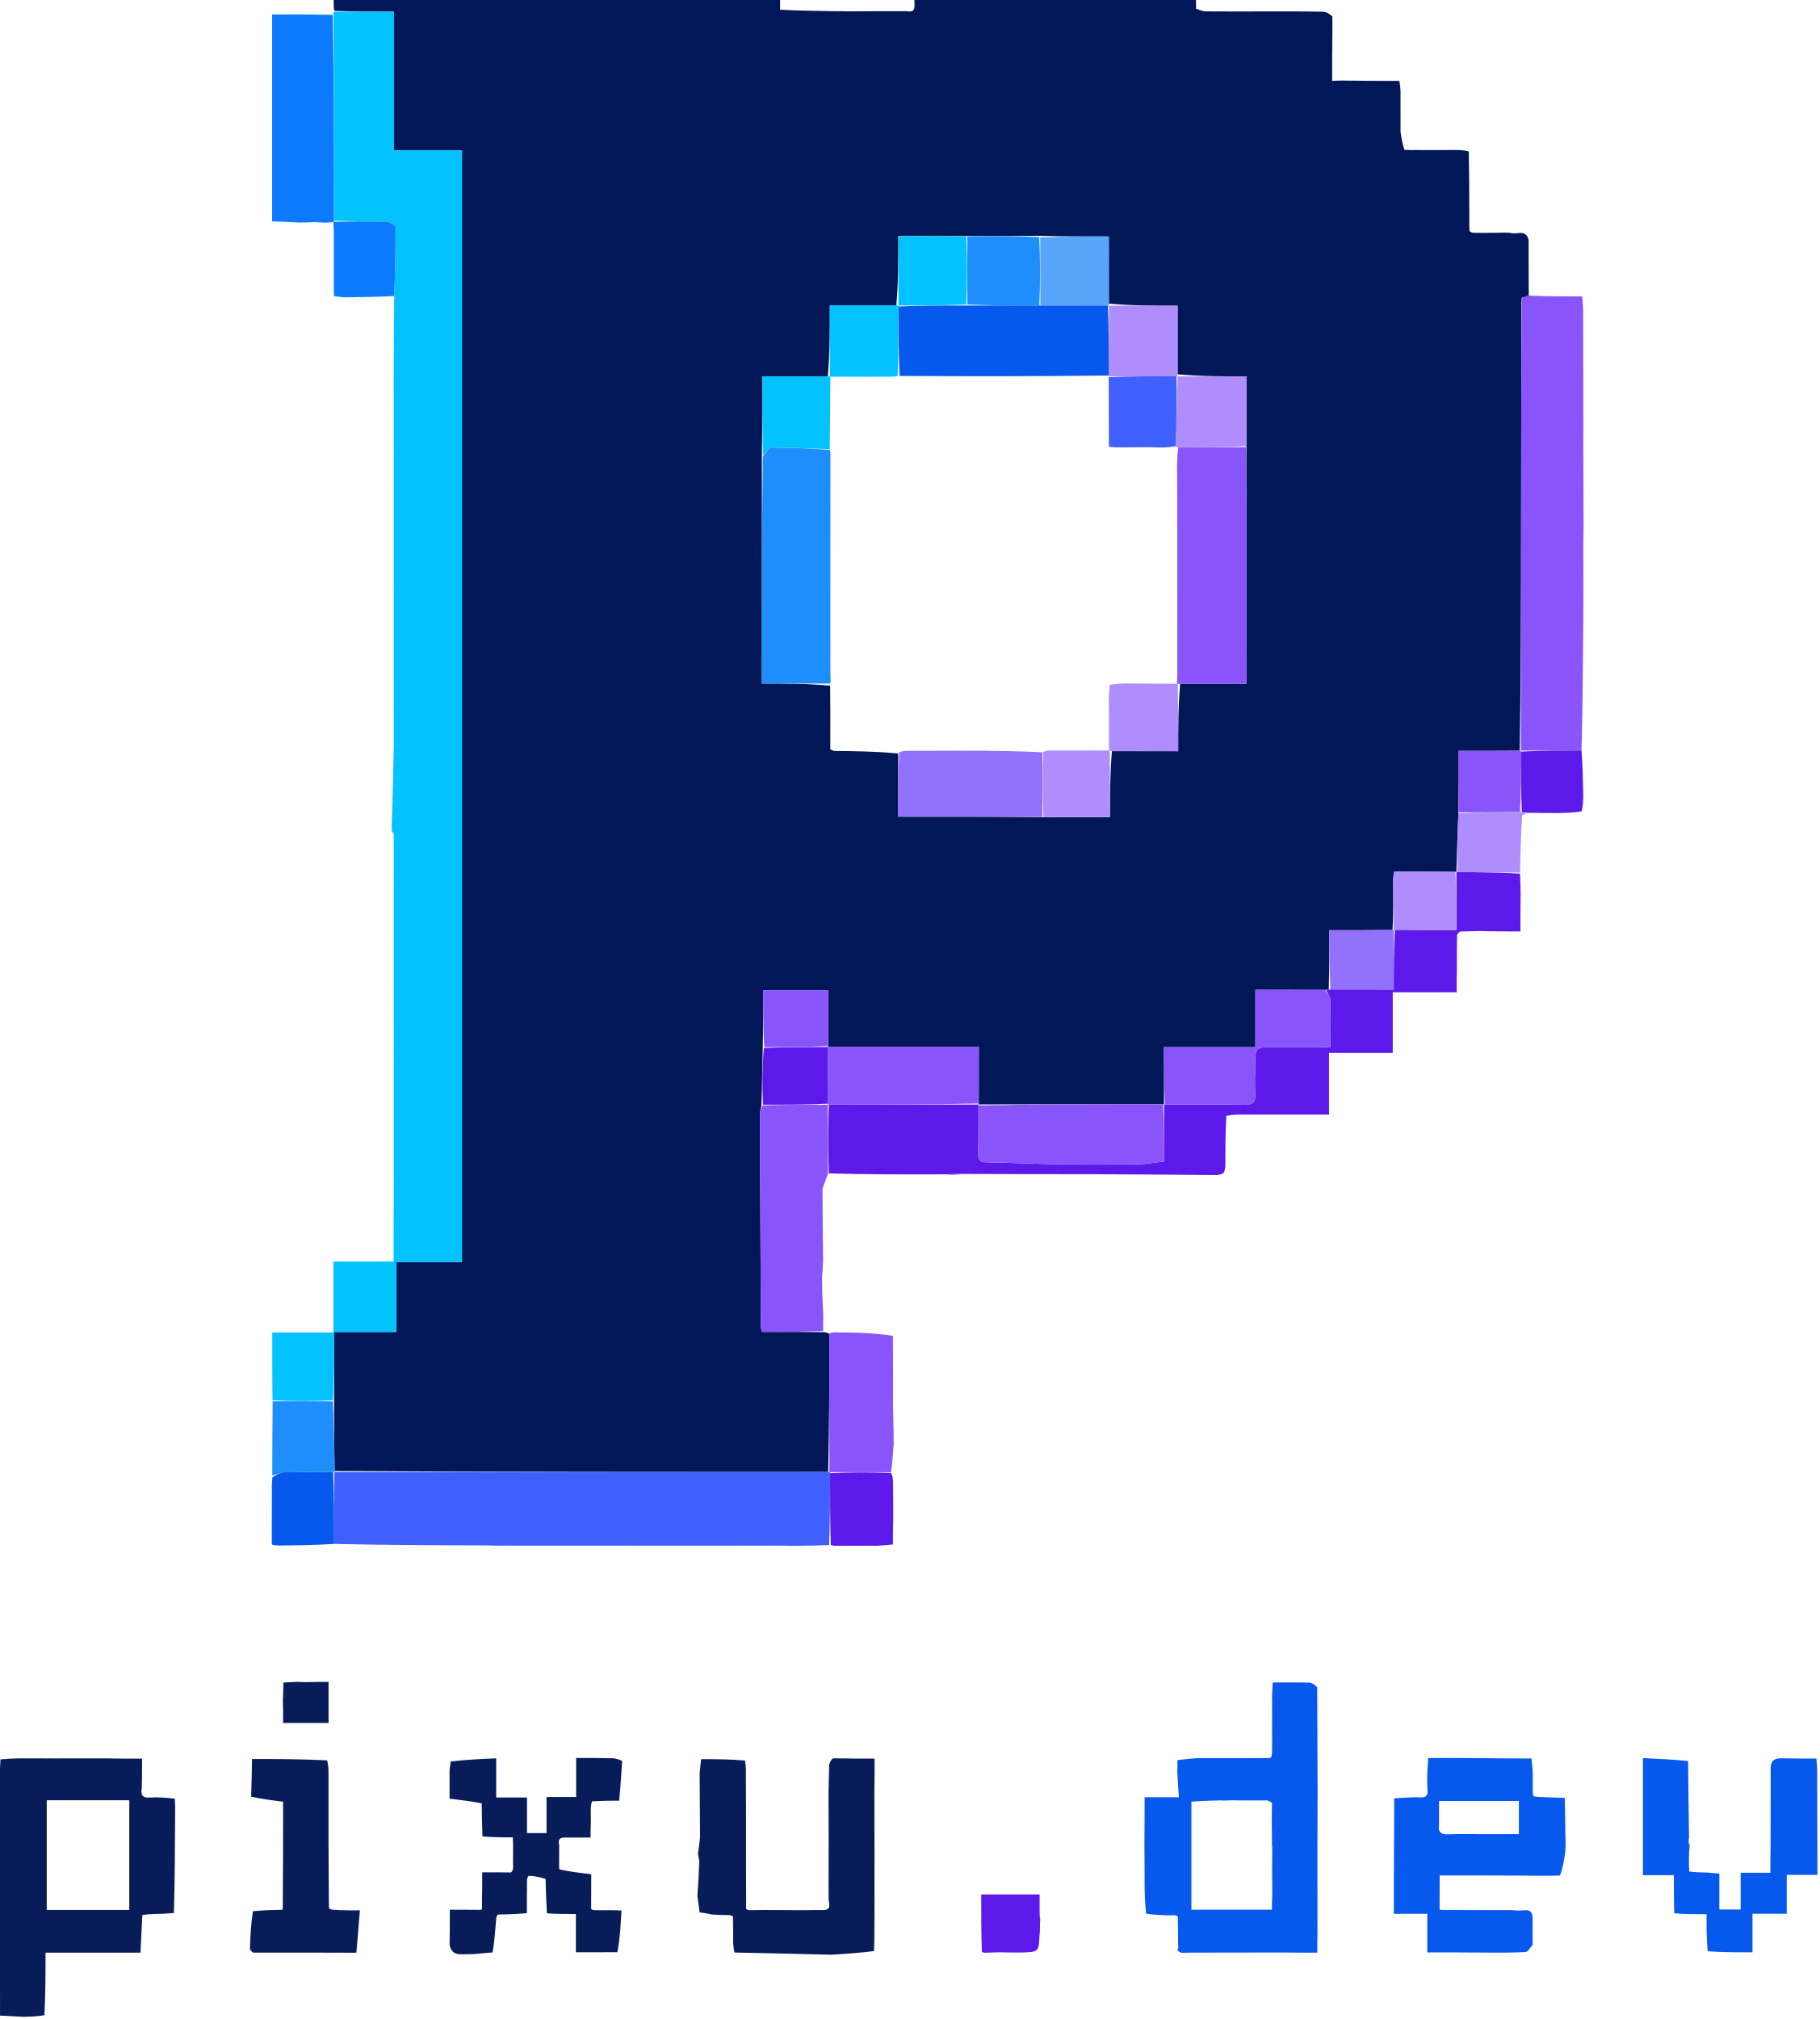
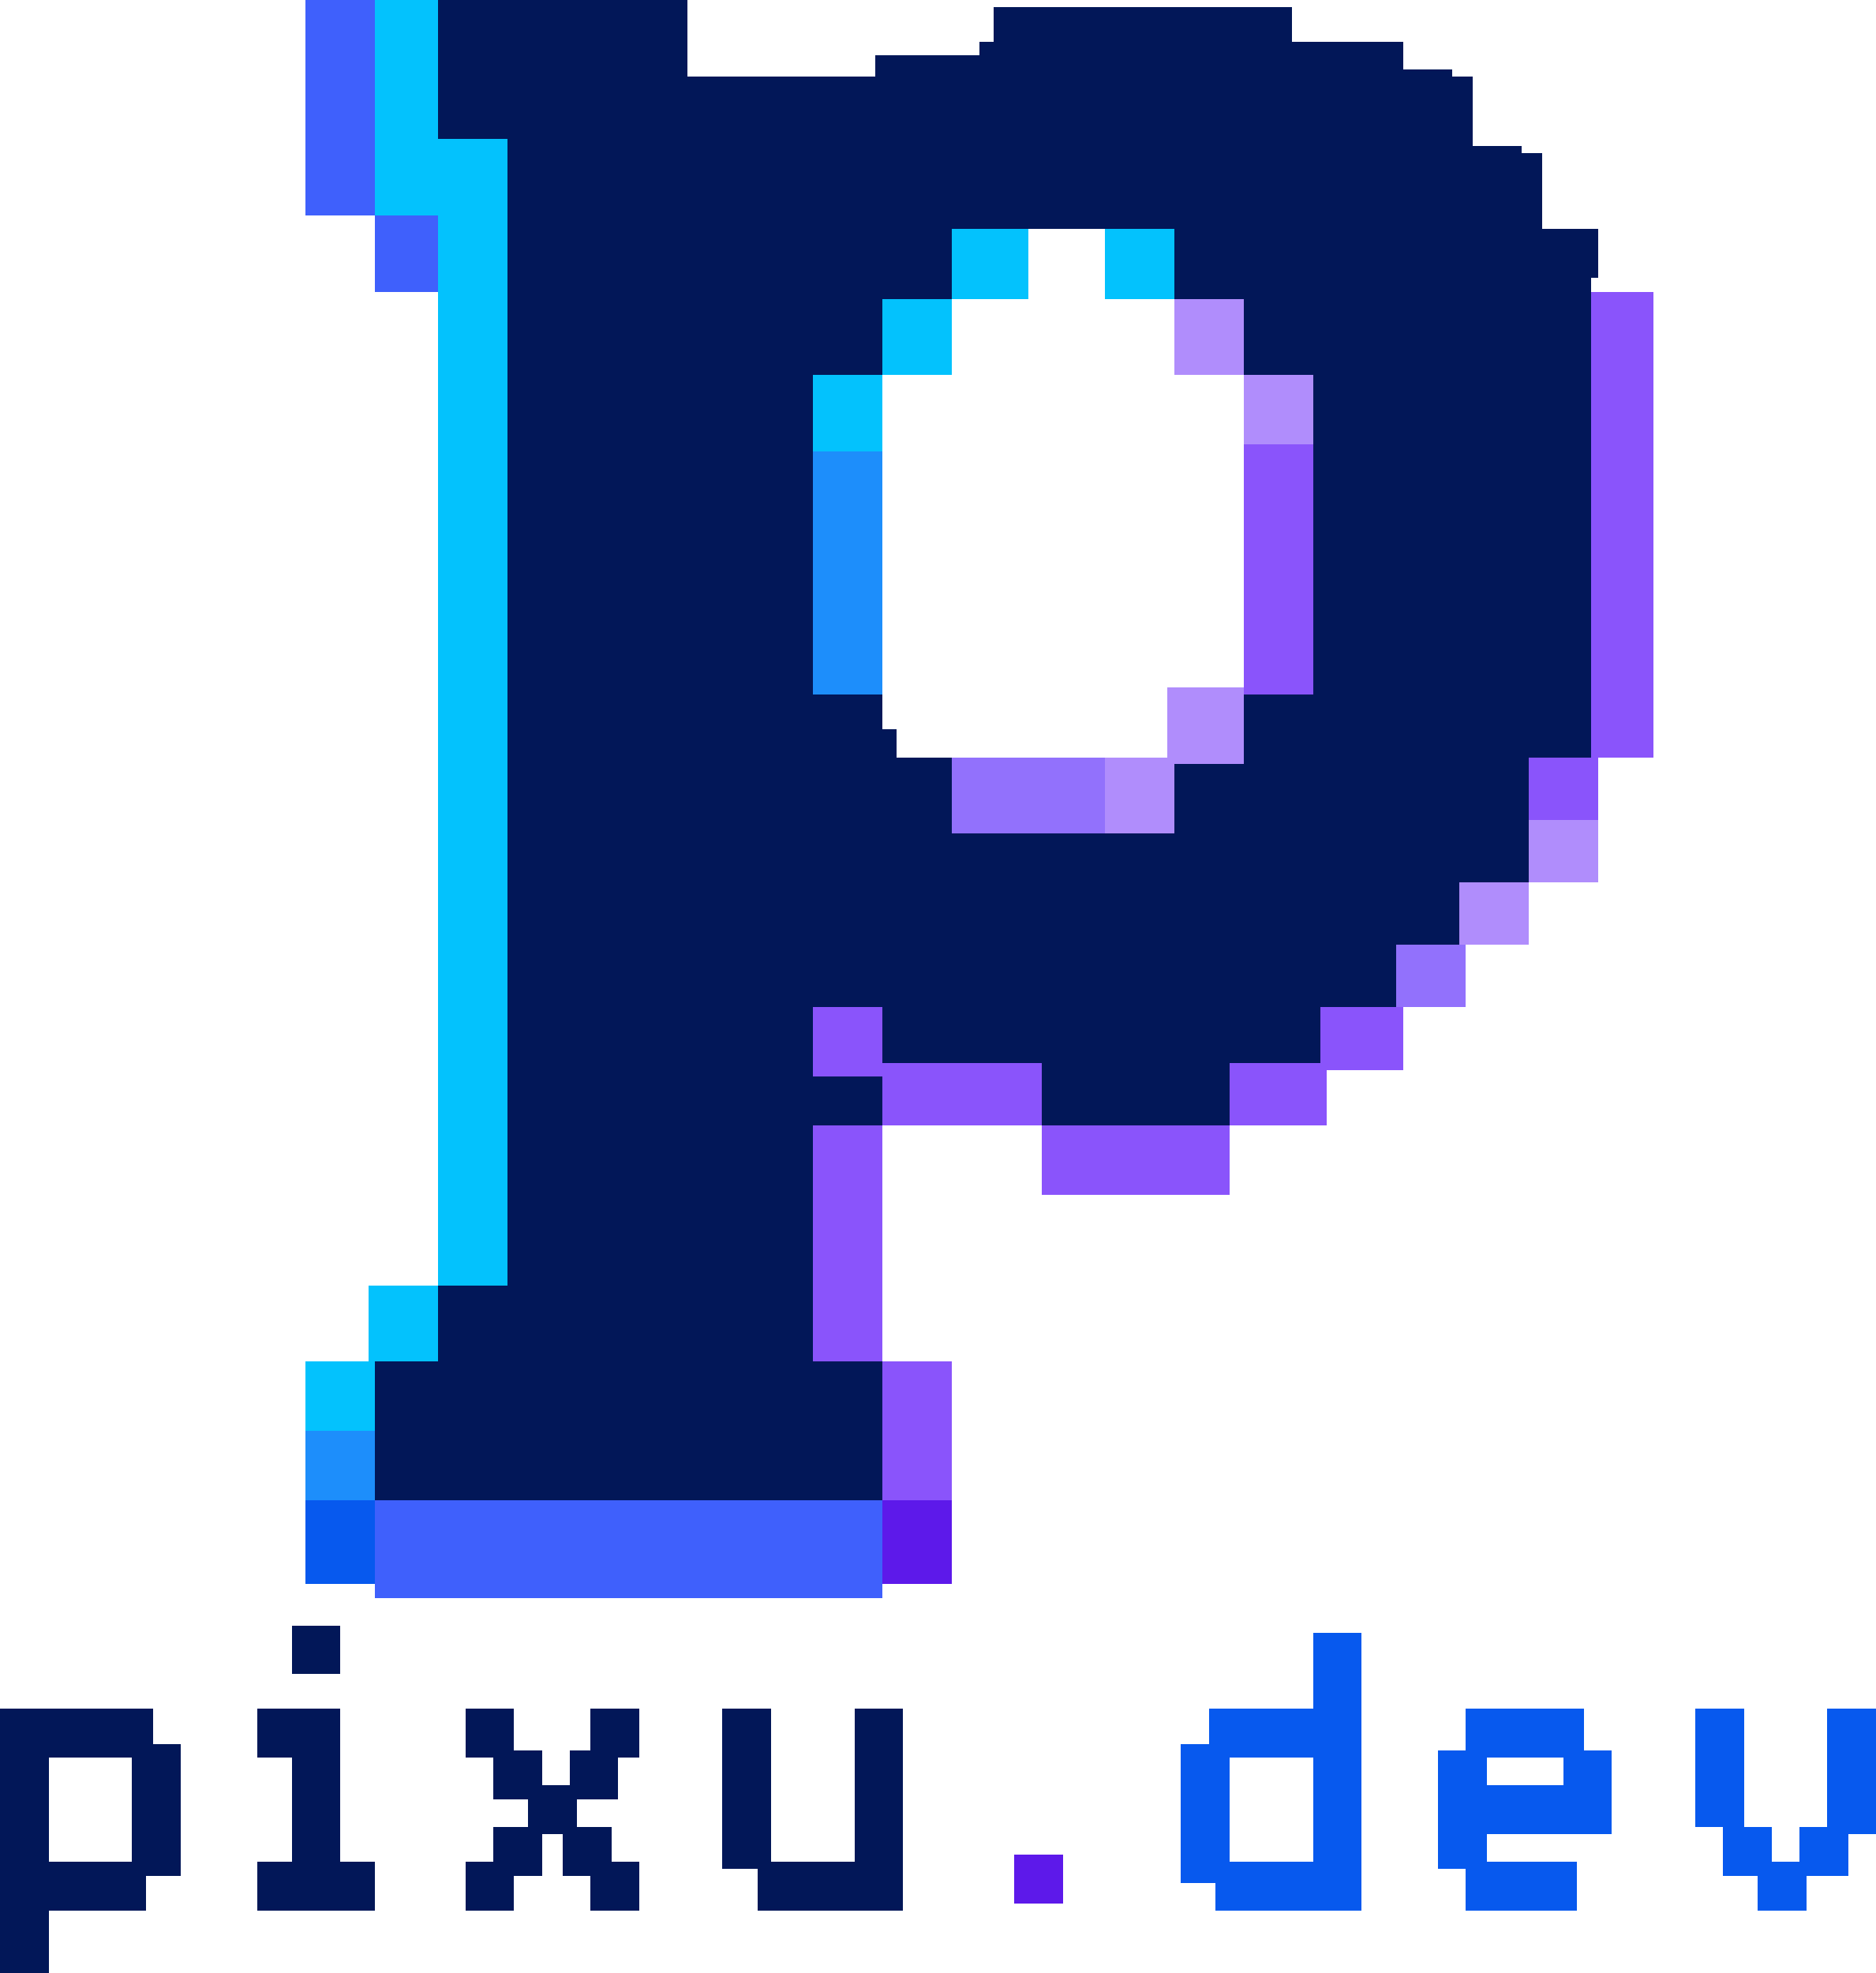
- <svg xmlns="http://www.w3.org/2000/svg" viewBox="217 160 822 912">
-   <path d="m757.396 163.992c1.44.397 2.878 1.125 4.322 1.14 9.604.098 19.21.044 29.593.013 8.415.013 16.054-.03 23.686.172 1.362.037 2.697 1.093 3.932 2.07-.034 1.47.045 2.548.046 3.956-.023.775.034 1.221-.016 2.054-.105 7.847-.105 15.306-.105 23.174 1.665-.129 2.939-.227 4.655-.183 8.857.143 17.272.143 25.727.143.282 1.92.47 3.2.523 4.857-.052 4.783.03 9.189.003 13.99-.036 1.475.038 2.557-.022 3.996.368 2.99.87 5.62 1.76 8.34 1.179.039 1.97-.01 2.988.04.226.098.72.099.72.099s.46-.175.862-.094c1.214.028 2.027-.027 3.238.02 5.525.032 10.653-.035 16.161-.021 1.931.122 3.482.161 5.116.666.177 10.842.27 21.22.234 31.982-.045 1.45.038 2.517.087 3.91.346.46.724.593 1.526.85 2.47.047 4.517-.03 6.996.006 2.203.027 3.975-.056 6-.087 1.313.018 2.37-.016 3.866.075 3.112 1.03 7.081-1.953 8.32 3.25-.054 8.174.044 15.9.056 23.933-.008.503.07.7.015.975-.13.079-.187.38-.64.462a35 35 0 0 0 -2.4.707c-.213.497-.215.92-.28 1.819-.091 35.936-.111 71.397-.152 106.858-.037 31.961-.097 63.922-.618 95.947-9.373.063-18.274.063-27.583.063 0 9.674 0 18.732-.125 28.208-.4 9.15-.673 17.882-.915 26.614.03 0 .009-.059-.446-.178-9.492-.119-18.53-.119-27.603-.119-.226 1.539-.496 2.51-.491 3.478.039 7.602.13 15.205-.294 22.909-9.677.102-18.854.102-28.563.102 0 9.607 0 18.182-.248 26.748-.578.046-.893.145-1.675.226-10.579-.062-20.677-.062-31.485-.062v25.922h-41.295c0 9.02 0 17.465.042 25.916.043.006.015-.076-.446-.127-28.1-.027-55.74-.003-83.39.068-.011.047.085.038.116-.423.03-8.711.03-16.963.03-25.657-23.191 0-45.646 0-68.126.036-.025.036.032.103.043-.36.012-8.69.012-16.915.012-25.155h-29.36c0 8.768 0 17.212-.182 26.021-.236 8.789-.291 17.212-.599 25.974-.403 1.651-.69 2.964-.685 4.276q.177 47.877.43 95.754c.004.763.325 1.523.5 2.293 9.413 0 18.525 0 27.99.084 1.066.176 1.782.267 2.495.797-.046 21.077-.089 41.716-.576 62.376-74.615.026-148.786.033-223.003-.423a2521 2521 0 0 1 -.236-31.928c.09-10.384.09-20.305.09-30.872h28.107v-31.607h29.593v-502.155h-30.695v-62.632c-9.335 0-18.124 0-27.02-.401-.187-1.218-.267-2.034-.24-3.292.033-3.166-.042-5.888-.022-9.063.013-4.466-.068-8.48-.032-12.907.212-2.132.307-3.85.864-5.564 9.783-.105 19.105-.213 28.884-.211 20.044.129 39.632.184 59.22.15 12.44-.021 24.88-.174 37.778-.156 11.486.043 22.515-.027 34.002.013 9.483.044 18.508-.021 27.926.029 1.47.04 2.548-.035 4.055-.004 3.022.105 5.615.105 8.937.105 0 10.299 0 20.14.084 30.399 7.906.466 15.727.515 23.968.667 2.14.044 3.862-.015 5.956.063 4.45.045 8.529-.047 13.064-.041 4.82.022 9.184-.052 13.99-.006 2.603.436 3.817-.071 3.746-2.686-.193-7.123-.167-14.252-.143-21.815.084-2.355.084-4.275.084-6.55 21.136 0 41.573.031 62.01-.008 20.62-.038 41.24-.145 61.86-.223.745.124 1.491.247 2.605.746.51 10.073.655 19.77.798 29.469m-38.03 335.313h29.925c0-10.523 0-20.393.894-30.389h30.029v-5.981c-.009-23.66.008-47.321-.037-70.982-.02-9.99-.17-19.98-.063-30.887v-31.054c-10.688 0-20.907 0-31.085-.938v-30.974c-10.811 0-20.926 0-31.073-.955v-30.333c-10.77 0-20.872 0-31.855-.31-10.704.113-21.408.225-33.025.11h-30.2c0 10.761 0 21.02-.92 31.308h-30.04c0 11.203 0 21.603-.92 32.12h-29.546c0 12.22 0 24.024-.232 36.754v101.969c10.517 0 20.6 0 30.846.973.07 9.423.138 18.846.062 28.796.291.132.582.264 1.775.674 9.622.098 19.245.195 28.9 1.166v28.524c22.111 0 43.645 0 66.106.184h29.593c0-10.24 0-19.949.864-29.776" fill="#021758" />
-   <path d="m368.11 165.278h26.912v62.632h30.695v502.155h-29.593v31.607h-28.108c0 10.567 0 20.488-.545 30.87-9.456.448-18.367.436-27.371-.033-.094-10.25-.094-20.042-.094-30.605h27.642v-32.031h27.187c0-12.297 0-24.084.085-36.329.02-4.82-.046-9.182-.031-14.006.028-5.822-.024-11.181 0-17.004.03-11.152-.014-21.841.024-32.993.016-11.157-.052-21.851-.043-33.01.034-11.15-.01-21.84.031-32.98.035-3.818-.016-7.185.012-10.947.025-1.465-.029-2.534-.003-4.059.034-4.16-.012-7.863-.037-11.833-.256-.478-.533-.69-.805-1.304-.063-1.74-.132-3.077 0-4.79.39-11.456.576-22.535.848-34.077.025-10.823-.034-21.184-.014-32.008.024-11.485-.03-22.508-.001-33.993.026-10.823-.032-21.183-.014-32.006.029-11.486-.018-22.509.019-33.993.017-11.156-.049-21.85-.04-33.008.072-12.781.07-25.1.239-37.808.376-10.633.69-20.878.58-31.118-.01-.871-2.84-2.404-4.396-2.45-7.788-.236-15.587-.079-23.353-.533-.034-31.291-.096-62.108-.227-93.126-.07-.2-.25-.585-.077-.733s.477-.487.477-.487" fill="#03c2fd" />
-   <path d="m368.209 824.934c74.171-.006 148.342-.013 223.064-.024.551-.005.75.073.736.544.002 11.097.017 21.724-.427 32.45-5.498.221-10.536.342-15.993.36-2.14-.067-3.862-.033-6.029-.097-3.487-.033-6.528.033-10.03.019-11.155-.017-21.847.045-33 .018-21.481-.041-42.503.008-63.985-.035-7.155-.021-13.85.05-21.005.024a188 188 0 0 0 -7.425-.146c-22.055-.068-44.11-.133-66.155-.657.016-11.1.022-21.74.08-32.407.054-.024.169-.049.169-.049" fill="#3f60fc" />
-   <path d="m766.998 690.783c-17.635-.13-35.271-.32-52.907-.375-19.984-.06-39.968 0-60.859-.132-3.763-.035-6.619.07-9.475.175-17.27.041-34.54.083-52.272-.407-.474-10.706-.487-20.882-.03-31.064 22.883-.025 45.295-.044 67.708-.063 0 0-.096.01-.106.447-.023 7.582.043 14.728-.092 21.87-.052 2.742.847 3.767 3.704 3.812 10.767.17 21.528.717 32.295.864 12.126.164 24.258.146 36.385-.004 3.729-.045 7.45-.782 11.58-1.247v-25.797s.028.082.465.093c12.229.002 24.025-.197 35.809.089 4.168.1 5.13-1.404 4.899-5.162-.264-4.3-.06-8.632-.025-12.95.064-7.712.248-7.892 7.696-7.895 8.57-.003 17.139 0 26.359 0 0-7.536.124-14.31-.091-21.071-.051-1.6-1.242-3.163-1.909-4.742.302-.143.617-.242 1.697-.263 9.82.036 18.888.036 28.846.036 0-9.539 0-18.303.497-26.988 9.536.078 18.575.078 27.809.078v-26.15s.022.058.456.006c9.716.043 18.996.139 28.301.677.139 3.423.253 6.404.265 9.843-.102 5.492-.102 10.527-.102 16.272-6.652 0-12.236 0-18.213-.15-3.147-.006-5.9.135-8.968.203-.659.35-1.002.773-1.445 1.619-.062 2.15-.025 3.879-.073 5.974-.031 1.113.024 1.859-.017 3.028-.028 2.151.04 3.88.022 6.061-.085 3.706-.085 6.957-.085 10.75h-28.893v27.403h-28.78v27.824h-37.442c-2.829-.03-5.658-.06-8.95.58-.46 8.095-.457 15.522-.454 22.95-.113.78-.226 1.562-.735 2.86-1.221.66-2.045.803-2.87.946" fill="#5d19ea" />
-   <path d="m904.854 294.414c.58-.184 1.16-.368 2.247-.784.508-.232.798-.373 1.17-.054 8.062.32 15.754.32 23.53.32.238 2.52.405 4.3.465 6.478-.043 1.483.023 2.569-.01 4.112-.007 13.48.084 26.502.072 39.914-.035 1.458.033 2.524-.005 4.012-.036 2.146.035 3.871 0 6.015-.041 2.133.023 3.849-.017 6.023.015 12.828.135 25.196.137 37.932-.086 2.787-.053 5.206-.126 8.081-.022 5.82.061 11.184.04 16.977-.053 6.141-.001 11.854-.056 18.023-.179 19.485-.251 38.514-.791 57.537-9.469.008-18.47.023-27.473.028-.001-.009.03.02.03.02.05-31.962.109-63.923.146-95.884.04-35.461.06-70.922.292-106.995.252-.993.3-1.374.35-1.755m-124.938 67.57c.09 9.99.24 19.98.26 29.969.045 23.66.028 47.321.037 70.982v5.981c-10.226 0-20.128 0-30.636.015-.607.014-.923-.093-.803-.482.084-1.735.05-3.081.106-4.89.03-10.834-.033-21.206-.004-32.038.037-11.142-.018-21.824.008-32.844.015-.792-.052-1.247-.033-2.065.027-1.104-.031-1.844.008-2.983.033-1.485-.03-2.571-.006-4.116.013-6.133-.064-11.807-.053-17.833.027-.825-.034-1.3-.004-2.202.11-2.774.128-5.12.618-7.446 10.482-.002 20.492-.025 30.502-.048" fill="#8a54fb" />
-   <path d="m591.903 468.764h-30.683c0-34.33 0-68.15.444-102.535 1.508-1.789 2.574-4.07 3.638-4.07 8.861.008 17.722.437 26.671 1.085.167.814.244 1.28.228 2.079-.042.783.01 1.235-.016 2.15-.034 31.813.011 63.165-.023 94.943.011 2.16.102 3.891.097 5.815a5 5 0 0 1 -.355.533" fill="#1d8efb" />
-   <path d="m590.986 658.986c.012 10.176.025 20.352.118 30.942-.744 2.33-1.567 4.244-2.505 6.96.015 11.243.143 21.684.272 32.125-.075 2.307-.15 4.614-.479 7.698.008 6.292.271 11.807.534 17.322l-.032 7.19c-9.112.415-18.224.415-27.638.415-.174-.77-.495-1.53-.499-2.293q-.253-47.877-.43-95.754c-.005-1.312.282-2.625 1.13-4.257 10.318-.319 19.939-.318 29.552-.325zm151.482-.175c.46 8.494.46 16.937.46 25.848-4.13.465-7.85 1.202-11.58 1.247-12.126.15-24.258.168-36.384.004-10.767-.147-21.528-.694-32.295-.864-2.857-.045-3.756-1.07-3.704-3.812.135-7.142.069-14.288.103-21.917 27.66-.509 55.3-.533 83.4-.506m73.184-51.649c1.147 1.641 2.338 3.204 2.389 4.804.215 6.762.091 13.535.091 21.07-9.22 0-17.79-.002-26.36.001-7.447.003-7.631.183-7.695 7.895-.036 4.318-.24 8.65.025 12.95.23 3.758-.731 5.263-4.9 5.162-11.783-.286-23.58-.087-35.85-.095-.48-8.462-.48-16.907-.48-25.927h41.295v-25.922c10.808 0 20.906 0 31.485.062" fill="#8a54fb" />
-   <path d="m687.98 528.897h-65.177c0-9.698 0-19.11.397-29.068 1.535-.607 2.674-.669 4.277-.667 7.475.005 14.485-.054 21.957-.057 4.162.019 7.864-.02 12.031.007 9.136.136 17.807.21 26.493.718.018 9.98.02 19.523.023 29.067" fill="#9271fc" />
-   <path d="m591.742 762.519c.51-.52 1.018-.601 2.354-.665 4.638.08 8.452.058 12.257.227 4.731.21 9.456.577 14.073 1.338-.002 11.17.105 21.878.07 33.035.06 4.803.262 9.158.251 13.836-.072.796.068 1.27.019 2.163-.384 4.463-.579 8.507-1.24 12.569-9.48 0-18.491-.02-27.502-.039 0 0-.2-.078-.307-.093-.064-20.655-.02-41.294.025-62.371m67.452-104.063c-22.444.48-44.856.499-67.738.524-.47.006-.454.022-.47-.44.036-8.89.087-17.315.137-25.741h68.102c0 8.694 0 16.946-.031 25.657" fill="#8a54fb" />
-   <path d="m653.99 266.841c10.703-.113 21.407-.225 32.537.226.453 10.68.48 20.796.037 30.946-11.171.02-21.87.006-32.554-.476.004-10.545-.009-20.62-.02-30.696" fill="#1d8efb" />
-   <path d="m591.883 362.897c-8.86-.301-17.721-.73-26.582-.738-1.064 0-2.13 2.281-3.522 3.607-.328-11.701-.328-23.504-.328-35.725 9.797 0 19.67 0 30.073.005.528.006.663.135.631.59-.112 11.057-.192 21.66-.272 32.261m.101-32.909c-.068-10.464-.068-20.864-.068-32.067 10.303 0 20.171 0 30.527.009.489.009.542.055.53.524-.023 10.738-.035 21.006-.403 31.38-1.089.209-1.822.31-2.988.306-3.512-.03-6.592.048-10.004.046-6.019-.055-11.705-.03-17.39-.005z" fill="#03c2fd" />
-   <path d="m780.015 361.525c-10.108.482-20.118.505-30.847.523-.719-.005-1.198-.13-1.031-.507.396-10.763.626-21.149.86-31.537.002-.003-.01.008-.01.008h31.127c0 10.628 0 20.84-.099 31.513" fill="#b08dfc" />
-   <path d="m717.988 298.1h31.04c0 10.515 0 20.745-.02 31.443-.02.47-.009.458-.478.412-10.514-.012-20.56.024-30.567.055.038-.004.045.073-.02-.398-.016-10.844.033-21.216.054-31.578-.028.01-.01.067-.01.067" fill="#b08dfc" />
-   <path d="m687.036 297.98c-.028-10.117-.056-20.233-.07-30.758 10.118-.409 20.22-.409 30.99-.409 0 10.186 0 20.26.016 30.81.016.478-.003.421-.446.398-10.458-.029-20.474-.035-30.49-.041" fill="#58a5fc" />
-   <path d="m653.533 266.727c.468 10.19.48 20.265.009 30.815-10.508.464-20.533.453-30.557.443l-.08-.07c-.028-10.281-.028-20.54-.028-31.302 10.364 0 20.282 0 30.656.114" fill="#03c2fd" />
-   <path d="m749.13 468.994c.16 9.918.16 19.788.16 30.311-10.51 0-20.217 0-30.486-.049-.562-.05-.817-.269-.78-.735-.007-8.152-.05-15.838-.038-23.95.166-2.015.278-3.603.398-5.3 2.137-.25 3.899-.455 6.116-.568 8.356.106 16.255.12 24.155.135 0 0 .316.107.476.156" fill="#b08dfc" />
-   <path d="m688.444 528.99c-.466-9.637-.468-19.18-.117-29.282 1.124-.624 1.896-.692 3.133-.7 9.153.033 17.84.006 26.527-.02 0 0 .255.219.385.327.13 9.817.13 19.526.13 29.766-10.492 0-20.043 0-30.058-.092" fill="#b08dfc" />
-   <path d="m340.193 792.966 27.189.038c.55 10.336.642 20.671.781 31.468.046.462-.07.487-.59.495-7.77.01-15.02-.11-22.262.102-1.747.051-3.462 1.2-5.303 1.392-.012-11.466.086-22.48.185-33.495" fill="#1d8efb" />
-   <path d="m876.012 526.964v-27.79c9.309 0 18.21 0 27.583-.063.472-.064.44-.092.444.383.061 9.376.118 18.276-.296 27.284-9.558.134-18.645.16-27.731.186" fill="#8a54fb" />
-   <path d="m591.098 632.835c-.025 8.39-.076 16.816-.104 25.712-9.598.469-19.22.468-29.285.448-.39-8.442-.334-16.865.386-25.631 10.122-.37 19.579-.398 29.035-.426 0 0-.057-.067-.032-.103" fill="#5d19ea" />
-   <path d="m875.887 527.382c9.211-.444 18.298-.47 28.176-.543 1.207.074 1.623.195 2.014.509-.026.192-.09.574-.34.562-.415.017-.58.046-1.066.347-.533 8.822-.745 17.371-.957 25.92-9.28-.095-18.561-.191-28.308-.234-.192-8.679.082-17.41.48-26.56" fill="#b08dfc" />
-   <path d="m846.675 579.93v27.067c-9.958 0-19.026 0-28.598-.026-.502-8.6-.502-17.176-.502-26.783 9.709 0 18.886 0 28.563-.123.5-.122.537-.134.537-.134" fill="#9271fc" />
-   <path d="m591.141 632.474c-9.467.492-18.924.52-28.865.525-.483-8.467-.483-16.911-.483-25.679h29.36c0 8.24 0 16.465-.012 25.154" fill="#8a54fb" />
-   <path d="m847.172 580.009c-.497-.078-.534-.066-.534-.046-.075-7.581-.167-15.184-.206-22.786-.005-.969.265-1.94.491-3.478 9.074 0 18.11 0 27.603.12.455 8.552.455 16.987.455 26.268-9.234 0-18.273 0-27.809-.078" fill="#b08dfc" />
-   <path d="m904.644 294.487c.161.308.113.69-.076 1.207-.138-.287-.136-.71.076-1.207" fill="#5d19ea" />
-   <path d="m1038.102 995.998v10.903h-13.875v17.548h-15.467v17.426c-6.946 0-13.35 0-20.258-.481-.503-5.74-.503-10.996-.503-16.726-5.183 0-9.77 0-14.561-.402-.206-5.821-.206-11.24-.206-17.225h-13.972v-52.885c7.02.313 13.737.613 20.406 1.325.107 11.636.263 22.861.424 34.243.006.365.003.574-.143 1.141-.07.859.001 1.358.137 2.187.29.333.514.335.295.528-.427 3.936-.411 7.681-.203 11.795 2.74.373 5.287.378 8.253.481 1.866.195 3.313.293 5.352.43v16.242h9.631v-16.591h13.43c0-4.84 0-8.8.103-13.17.045-10.863-.013-21.319.027-32.175-.132-3.427-.032-6.239 4.495-6.359 5.683.116 10.912.116 16.173.116.191 2.385.322 4.018.375 6.113-.023 12.154.033 23.845.088 35.536" fill="#0759ee" />
-   <path d="m364.002 260.595a167 167 0 0 0 -5.016-.253c-2.546.105-4.266.202-6.431.17-4.503-.252-8.56-.375-12.618-.498v-93.474c4.65 0 8.881 0 13.577-.028 4.768.05 9.072.13 13.82.198.506 30.806.568 61.623.533 92.982-.097.543-.234.683-.601.683-1.333.073-2.298.147-3.264.22" fill="#0c7afc" />
-   <path d="m395.105 293.725c-7.508.42-14.842.45-22.634.582-1.718-.105-2.978-.312-4.643-.586 0-9.031 0-17.922-.002-27.667-.066-2.462-.13-4.07-.193-5.68 0 0 .137-.14.206-.208 7.863-.088 15.662-.245 23.45-.01 1.555.047 4.386 1.58 4.395 2.451.111 10.24-.203 20.485-.579 31.118" fill="#0c7afc" />
-   <path d="m593.986 858.266a79 79 0 0 1 -1.622-.375c-.338-10.713-.353-21.34-.355-32.438 9.026-.45 18.037-.432 27.607-.089.693 1.479.828 2.634.864 4.228.014 5.44.126 10.441.086 15.88-.151 4.366-.151 8.294-.151 12.166-2.78.276-4.742.47-7.089.587-6.704-.04-13.022 0-19.34.04" fill="#5d19ea" />
-   <path d="m367.96 857.39c-8.023.544-16.034.63-24.872.725-1.577-.045-2.328-.098-3.121-.404-.111-.409-.179-.565-.174-1.184.033-7.812-.007-15.162.055-22.845a7.8 7.8 0 0 0 -.1-1.7c.08-1.407.16-2.814.307-4.645 1.794-1.068 3.509-2.217 5.256-2.268 7.241-.212 14.493-.092 22.208-.078.463 10.658.457 21.3.441 32.399" fill="#0759ee" />
-   <path d="m643.916 690.8c2.697-.454 5.553-.559 8.864-.512a49 49 0 0 1 -8.864.512" fill="#b08dfc" />
-   <path d="m931.51 499c.542 6.695.617 13.383.784 20.531-.022 2.485-.135 4.51-.738 7.01-3.839.56-7.189.644-10.539.729-4.665-.044-9.331-.089-14.456-.124-.875-.112-1.29-.233-2.027-.415-.377-8.96-.434-17.86-.494-27.227 9-.481 18.001-.496 27.47-.504" fill="#5d19ea" />
-   <path d="m717.943 329.612c-31.316.415-62.696.359-94.547.21-.458-10.362-.446-20.63-.422-31.368 10.035-.459 20.06-.448 30.552-.443 11.167.008 21.867.021 33.038.002a6993 6993 0 0 1 30.99-.002c.422 10.385.373 20.757.389 31.6" fill="#0759ee" />
-   <path d="m718.016 361.81c-.047-10.357-.093-20.713-.115-31.433 10.07-.398 20.115-.434 30.626-.42.236 10.435.006 20.821-.39 31.584-1.874.429-3.58.48-5.709.592-2.144 0-3.866-.06-6.46-.118-5.569.047-10.264.092-15.326.045a40 40 0 0 0 -2.626-.25" fill="#3f60fc" />
-   <path d="m497.77 1022.989c-.328 6.264-.656 12.53-1.836 18.83-6.62.037-12.388.037-18.752.037v-17.273c-4.74 0-8.88 0-13.095-.32-.29-5.274-.506-10.23-.597-15.534-1.763-.651-3.65-.953-5.852-1.35-.748-.043-1.18.01-1.842-.01-.356.343-.482.76-.687 1.534-.08 5.255-.08 10.15-.08 15.294-3.221.249-5.972.462-8.96.533-.943-.045-1.65.051-2.637.042-.661-.01-1.04.084-1.583.08-.305.312-.445.724-.651 1.6-.443 5.5-.82 10.539-1.647 15.48-3.964.227-7.487.862-10.993.78-3.193-.075-7.319 1.206-8.433-4.17.105-5.354.105-10.252.105-15.915 4.995 0 9.395 0 14 .056.53-.109.597-.348.527-1.05.061-1.473-.002-2.557.022-4.098.085-4.043.085-7.63.085-11.794 4.634 0 8.72 0 13.007.06.406-.344.611-.749.897-1.41.036-.429-.01-.602.036-1.048.03-.84-.033-1.406-.016-2.347.027-1.907-.027-3.438.02-5.397.03-2.002-.041-3.577-.135-5.658-4.812 0-9.23 0-13.703-.43a726 726 0 0 1 -.339-14.922c-4.677-.948-9.404-1.506-14.522-2.11v-12.487c.095-1.266.19-2.532.567-4.319 6.873-.814 13.463-1.108 20.499-1.421v17.693h13.922v16.073h8.827v-16.31h13.376v-17.616c5.84 0 11.272 0 17.04.128 1.483.347 2.63.565 3.738 1.25-.403 6.295-.765 12.123-1.353 17.893-.227-.059-.658.126-1.064.007-3.86-.022-7.312.074-11.133.293-.405.858-.442 1.593-.606 2.753-.037 2.476.052 4.528.02 7.01-.12 2.337-.12 4.246-.12 6.627-4.097 0-7.642.014-11.186-.005-1.99-.01-3.784.119-3.007 3.359-.053 2.825.035 5.22-.025 7.97-.053 1.102.04 1.85.088 3.048 4.509.996 9.064 1.543 14.432 2.188 0 4.997 0 10.195-.037 15.652.272.33.58.398 1.323.568 3.535.05 6.637 0 9.993.032.959.096 1.663.11 2.367.124" fill="#081c59" />
-   <path d="m924.159 996.56c-.484 3.767-1.048 7.203-2.38 10.64-3.502.068-6.234.134-9.222.102-.614-.046-.972.007-1.737-.044-14.66-.103-28.912-.103-43.385-.103 0 5.355 0 10.128-.041 15.075-.041.176.207.436.207.436s.353-.068.806.067c10.544.086 20.634.038 31.108.075 2.176.105 3.998.344 5.752.098 3.297-.464 4.356 1.113 4.137 4.51-.02 3.837.067 7.224.044 11.039-1.158 1.422-2.156 3.21-3.263 3.28-5.711.36-11.45.282-17.641.268-9.061-.09-17.66-.09-26.715-.09v-17.446h-15.097c0-10.864 0-21.17.077-31.938.077-7.03.077-13.598.077-20.217 3.868-.236 6.983-.425 10.513-.515 3.11.444 4.872-.089 4.54-3.465-.273-2.758-.116-5.558-.052-8.758.173-1.855.249-3.29.365-5.478 9.081 0 17.918 0 27.212.108 6.793.108 13.129.108 19.473.108.285 2.776.483 4.708.575 7.044-.04 1.505.024 2.607-.027 4.1-.045 1.745.026 3.099.018 4.763.035.491.149.672.458 1.161 1.15.298 2.104.287 3.473.365 3.778.184 7.139.28 10.5.375 0 0 .03-.083.025.39.122 7.553.249 14.634.376 21.714-.085.669-.17 1.337-.176 2.336m-57.016-12.366c-.502 3.154.646 4.5 4.02 4.375 5.813-.215 11.638-.069 17.458-.072 4.92-.002 9.84 0 14.599 0v-14.977h-36.074c0 3.496 0 6.624-.003 10.673" fill="#0759ee" />
-   <path d="m591.312 969.968c.094-4.016.188-8.032.294-12.82.482-1.536.95-2.3 1.793-2.918 6.374.147 12.377.147 18.73.147 0 5.431 0 10.025-.093 15.08-.016 8.824.06 17.188.052 26.012-.032 10.483.019 20.504-.015 30.985-.035 5.155.015 9.85-.216 14.868-6.473.793-12.665 1.265-19.286 1.644-14.898-.394-29.367-.695-43.763-.994-.303-1.73-.5-2.852-.578-4.421.043-4.142-.032-7.837-.077-11.842-.356-.391-.742-.471-1.57-.628-2.835-.072-5.227-.07-7.923-.294-2.064-.467-3.825-.707-5.586-.947a41 41 0 0 0 -.286-2.2c-.294-1.948-.5-3.532-.707-5.117.326-5.092.653-10.185.857-15.654a77 77 0 0 1 -.606-3.655c.313-2.097.626-4.195.95-7.21-.054-10.277-.12-19.637-.187-28.998l.659-6.373c6.502 0 12.94 0 19.78.61.452 2.324.502 4.038.45 6.18-.03 2.481.044 4.532.03 6.976-.021 1.46.045 2.526.01 3.964-.028 1.13.045 1.889.03 3.109-.034 15.817.019 31.174.047 46.789.278.333.58.407 1.314.574 2.483.004 4.534-.086 7.034-.077 3.817.047 7.186-.003 10.878.043.77.044 1.214-.01 2.089.04 2.486.032 4.543-.041 7.02-.031 2.128.007 3.836-.07 5.923-.048 4.697.229 3.018-2.676 2.998-5.207.034-1.778-.067-3.158-.02-4.987.09-14.499.032-28.55-.025-42.6m-363.312 101.054-10.989-.567c0-3.542 0-7.042-.002-11.457-.057-11.278-.112-21.64-.08-32.465.036-11.15-.016-21.839.01-32.99.025-11.492-.03-22.52.001-33.974.148-1.846.21-3.267.28-4.846 2.72-.21 5.254-.403 8.124-.46 4.444.055 8.55-.026 12.898.018.764.04 1.286-.046 2.258 0 8.13.039 15.81-.052 23.88-.012 5.647.131 10.904.131 16.805.131 0 4.67 0 8.63-.11 13.016-.54 3.203.06 4.774 3.463 4.549 3.782-.25 7.603.081 11.413.517.095 1.546.184 2.734.21 4.12-.103.484-.06.755-.03 1.432-.108 15.603-.118 30.785-.574 46.092-3.213.278-5.98.43-9.092.445-1.945.06-3.548.256-5.15.453l-.847 17.006h-42.898c0 9.37 0 18.598-.502 28.267-3.357.535-6.213.63-9.07.725m15.645-97.832h-5.526v49.538h37.292v-49.544c-10.535 0-20.667 0-31.766.006m86.255 67.134c.199-5.752.47-11.189 1.37-17.006 4.673-.482 8.717-.583 12.964-.633.205.05.5-.251.5-.251s-.123-.403.022-.853c.146-16.281.146-32.112.146-47.742-5.31-.666-9.938-1.246-14.44-2.278.221-5.968.313-11.484.406-17 11.174.001 22.349.002 33.957.617.529 2.354.624 4.094.604 6.288-.033 10.81.05 21.165 0 31.971-.003 9.522.128 18.592.177 27.92.036.397.154.534.438 1.017 1.433.343 2.699.34 4.41.444 3.041.107 5.638.107 9.147.107l-1.595 19.138c-15.363-.046-30.727-.092-46.55-.038-.8-.394-1.141-.889-1.556-1.7m14.913-111.868c-.039-.901.027-1.356.08-2.556.046-2.454.107-4.162.167-5.87 0 0-.054-.03.341-.03 2.18-.096 3.964-.193 5.748-.29 1.327.076 2.654.15 4.368.12 3.49-.107 6.592-.107 9.924-.107v18.564h-20.524c0-3.219 0-6.301-.104-9.831" fill="#081c59" />
-   <path d="m791.97 919.99c5.473 0 10.949-.083 16.418.058 1.243.032 2.466.838 3.704 2.083.079 13.48.153 26.165.14 39.273-.008 3.445.07 6.468.063 9.85-.036 1.09.012 1.822-.037 2.963-.053 6.871-.01 13.335-.047 20.259-.02 13.141.042 25.821.01 38.95-.092 3.035-.092 5.62-.092 8.616-5.196 0-9.663 0-14.592-.085-13.82-.011-27.177.063-40.959.057-2.142-.013-3.861.054-5.58.12-.611-.187-1.222-.375-1.927-1.068-.094-.504-.028-.956.235-1.073.125-.57-.012-1.024-.055-1.902.022-4.308-.05-8.191-.114-12.376-.363-.38-.737-.459-1.446-.607-.788-.024-1.24.021-1.692.067-3.571-.075-7.143-.15-11.161-.733-.568-4.82-.69-9.131-.712-13.776.028-2.112-.041-3.889-.014-6.107.01-3.846-.077-7.251-.077-11.084.086-7.333.086-14.238.086-21.66h15.482c-.284-3.989-.527-7.405-.707-11.246.064-2.038.064-3.653.064-5.51 2.923-.357 5.484-.67 8.503-.877 11.147.034 21.837-.04 32.788-.032.421-.012.58-.103 1.056-.324.323-1.033.328-1.935.426-3.296.028-7.479-.037-14.499-.008-21.853.022-.788-.05-1.241-.037-2.124.15-2.474.216-4.518.282-6.562m-.155 96.075c-.07-7.106-.14-14.211-.036-21.896-.084-.39-.17-.78-.099-2.092-.072-5.405-.144-10.81-.02-16.556 0 0-.109-.377.091-1.044-.781-.428-1.56-1.22-2.345-1.225-5.128-.034-10.258.102-16.206-.047-1.406.081-2.811.162-5.12.031-4.016.12-8.033.24-12.812.58v48.818h36.375c0-2.087 0-3.868.172-6.57" fill="#0759ee" />
-   <path d="m686.956 1027c-.07 1.395-.141 2.79-.108 4.592-.003 1.211-.167 2.011-.208 2.818-.374 7.292-.368 7.292-8.207 7.557-3.467.026-6.503-.038-10.409-.104-2.587.072-4.305.145-6.022.219a9 9 0 0 0 -1.4-.254c-.288-8.57-.288-17.159-.288-26.099h26.38c0 2.896 0 5.65.015 9.167.093 1.21.17 1.657.247 2.104" fill="#5d19ea" />
+ <svg xmlns="http://www.w3.org/2000/svg" width="270" height="284" shape-rendering="crispEdges">
+   <path fill="#3f60fc" d="M44 0h10v31H44z" />
+   <path fill="#03c2fd" d="M54 0h9v31h-9z" />
+   <path fill="#021758" d="M63 0h36v20H63zm80 1h43v32h-43zm-2 5h2v27h-2zm45 0h16v48h-16zm-60 2h15v25h-15zm76 2h7v126h-7zM99 11h27v43H99zm110 0h3v116h-3z" />
+   <path fill="#03c2fd" d="M63 20h10v165H63z" />
+   <path fill="#021758" d="M73 20h26v196H73zm139 1h7v106h-7zm7 1h3v87h-3z" />
+   <path fill="#3f60fc" d="M54 31h9v11h-9z" />
+   <path fill="#021758" d="M126 33h11v10h-11z" />
+   <path fill="#03c2fd" d="M137 33h11v10h-11zm22 0h10v10h-10z" />
+   <path fill="#021758" d="M169 33h17v10h-17zm53 0h8v7h-8zm0 7h7v69h-7z" />
+   <path fill="#8a54fb" d="M229 42h9v67h-9z" />
+   <path fill="#021758" d="M126 43h1v11h-1z" />
+   <path fill="#03c2fd" d="M127 43h10v11h-10z" />
+   <path fill="#b08dfc" d="M169 43h10v11h-10z" />
+   <path fill="#021758" d="M179 43h7v11h-7zM99 54h18v162H99z" />
+   <path fill="#03c2fd" d="M117 54h10v11h-10z" />
+   <path fill="#b08dfc" d="M179 54h10v10h-10z" />
+   <path fill="#021758" d="M189 54h13v82h-13z" />
+   <path fill="#8a54fb" d="M179 64h10v36h-10z" />
+   <path fill="#1d8efb" d="M117 65h10v35h-10z" />
+   <path fill="#b08dfc" d="M168 99h11v11h-11z" />
+   <path fill="#021758" d="M117 100h10v45h-10zm62 0h10v53h-10zm-52 5h2v48h-2zm2 4h8v44h-8z" />
+   <path fill="#9271fc" d="M137 109h22v11h-22z" />
+   <path fill="#b08dfc" d="M159 109h9v11h-9z" />
+   <path fill="#021758" d="M219 109h1v18h-1z" />
+   <path fill="#8a54fb" d="M220 109h10v9h-10z" />
+   <path fill="#b08dfc" d="M168 110h1v10h-1z" />
+   <path fill="#021758" d="M169 110h10v43h-10z" />
+   <path fill="#b08dfc" d="M220 118h10v9h-10z" />
+   <path fill="#021758" d="M137 120h32v33h-32zm72 7h1v9h-1z" />
+   <path fill="#b08dfc" d="M210 127h10v9h-10z" />
+   <path fill="#021758" d="M189 136h12v9h-12z" />
+   <path fill="#9271fc" d="M201 136h10v9h-10z" />
+   <path fill="#8a54fb" d="M117 145h10v10h-10z" />
+   <path fill="#021758" d="M189 145h1v8h-1z" />
+   <path fill="#8a54fb" d="M190 145h12v9h-12zm-63 8h23v9h-23z" />
+   <path fill="#021758" d="M150 153h27v9h-27z" />
+   <path fill="#8a54fb" d="M177 153h13v9h-13zm13 1h1v8h-1z" />
+   <path fill="#021758" d="M117 155h10v7h-10z" />
+   <path fill="#8a54fb" d="M117 162h10v34h-10zm33 0h27v10h-27z" />
+   <path fill="#03c2fd" d="M53 185h10v11H53z" />
+   <path fill="#021758" d="M63 185h10v31H63z" />
+   <path fill="#03c2fd" d="M44 196h10v10H44z" />
+   <path fill="#021758" d="M54 196h9v20h-9zm63 0h10v20h-10z" />
+   <path fill="#8a54fb" d="M127 196h10v20h-10z" />
+   <path fill="#1d8efb" d="M44 206h10v10H44z" />
+   <path fill="#0759ee" d="M44 216h10v12H44z" />
+   <path fill="#3f60fc" d="M54 216h73v14H54z" />
+   <path fill="#5d19ea" d="M127 216h10v12h-10z" />
+   <path fill="#021758" d="M42 234h7v7h-7z" />
+   <path fill="#0759ee" d="M189 235h7v40h-7z" />
+   <path fill="#021758" d="M0 246h22v7H0zm37 0h12v7H37zm30 0h7v7h-7zm18 0h7v7h-7zm19 0h7v23h-7zm19 0h7v29h-7z" />
+   <path fill="#0759ee" d="M174 246h15v7h-15zm37 0h17v7h-17zm33 0h7v17h-7zm19 0h7v18h-7z" />
+   <path fill="#021758" d="M22 251h4v19h-4z" />
+   <path fill="#0759ee" d="M170 251h4v20h-4z" />
+   <path fill="#021758" d="M74 252h4v7h-4zm8 0h3v7h-3z" />
+   <path fill="#0759ee" d="M207 252h4v17h-4zm21 0h4v12h-4z" />
+   <path fill="#021758" d="M0 253h7v31H0zm19 0h3v17h-3zm23 0h7v22h-7zm29 0h3v6h-3zm14 0h4v6h-4z" />
+   <path fill="#0759ee" d="M174 253h3v18h-3zm37 0h3v22h-3zm14 0h3v11h-3z" />
+   <path fill="#021758" d="M78 257h4v7h-4z" />
+   <path fill="#0759ee" d="M214 257h11v7h-11z" />
+   <path fill="#021758" d="M76 259h2v11h-2zm6 0h1v11h-1zm-11 4h5v7h-5zm12 0h5v7h-5z" />
+   <path fill="#0759ee" d="M248 263h7v7h-7zm11 0h4v7h-4z" />
+   <path fill="#021758" d="M81 264h1v6h-1z" />
+   <path fill="#0759ee" d="M263 264h3v6h-3z" />
+   <path fill="#5d19ea" d="M146 267h7v7h-7z" />
+   <path fill="#021758" d="M7 268h12v7H7zm30 0h5v7h-5zm12 0h5v7h-5zm18 0h4v7h-4zm21 0h4v7h-4zm23 0h12v7h-12z" />
+   <path fill="#0759ee" d="M177 268h12v7h-12zm37 0h13v7h-13zm41 0h4v7h-4z" />
+   <path fill="#021758" d="M109 269h2v6h-2zm-90 1h2v5h-2zm52 0h3v5h-3zm14 0h3v5h-3z" />
+   <path fill="#0759ee" d="M253 270h2v5h-2zm6 0h1v5h-1zm-84 1h2v4h-2z" />
</svg>
